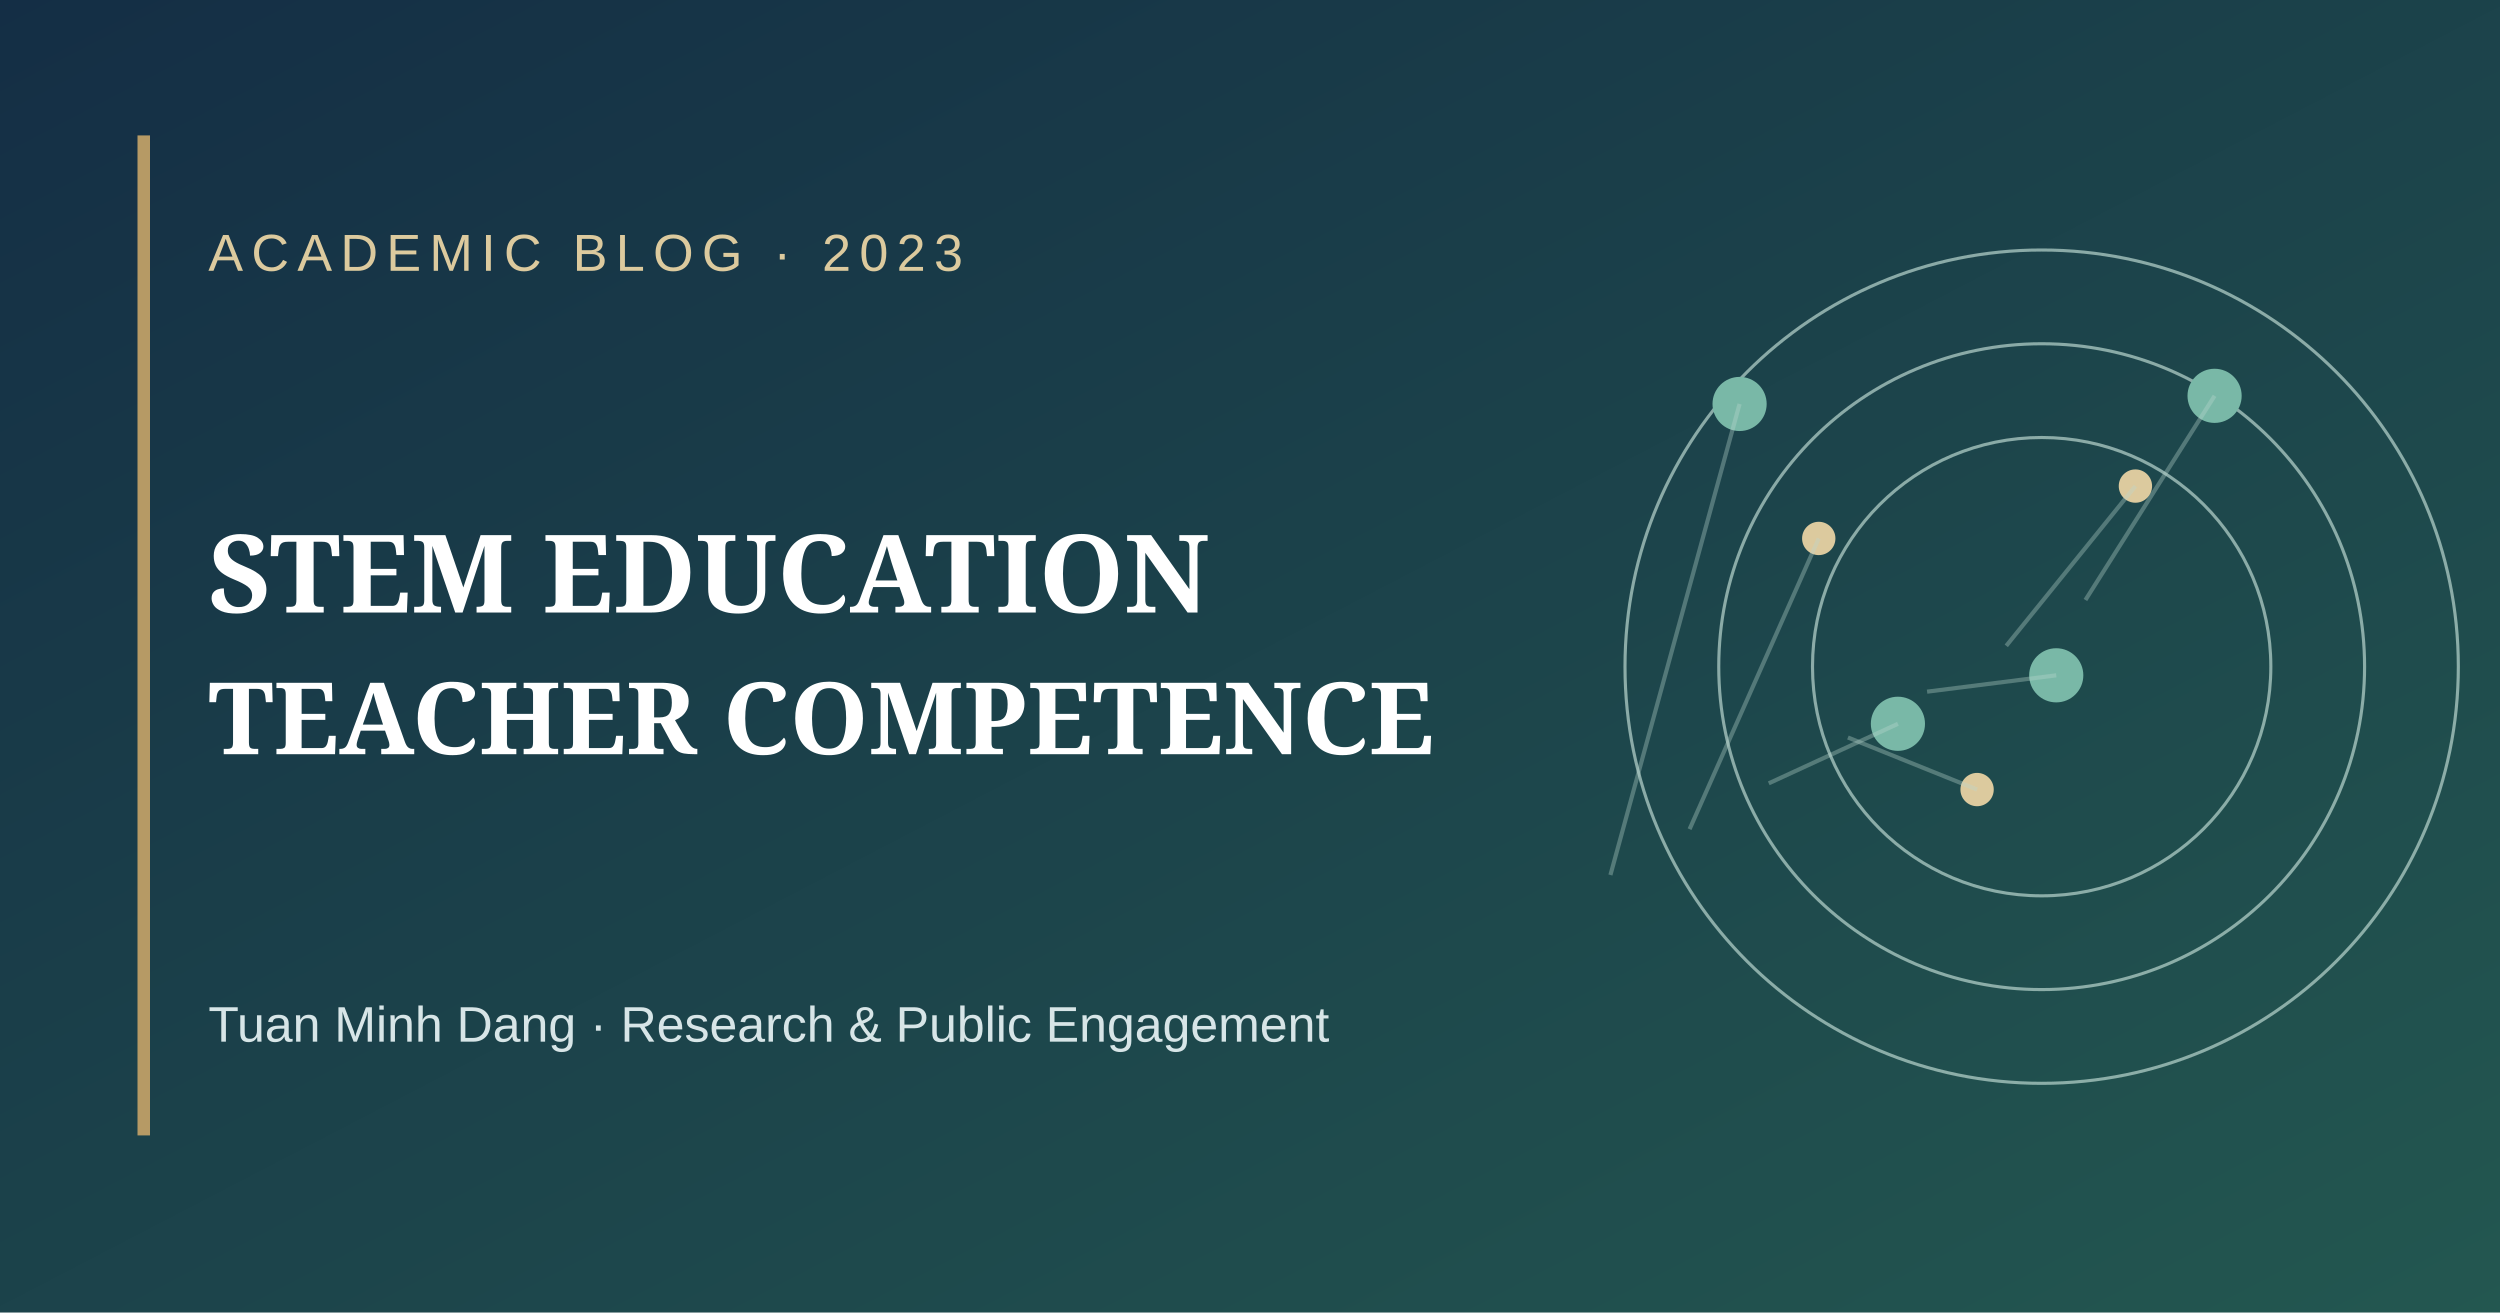
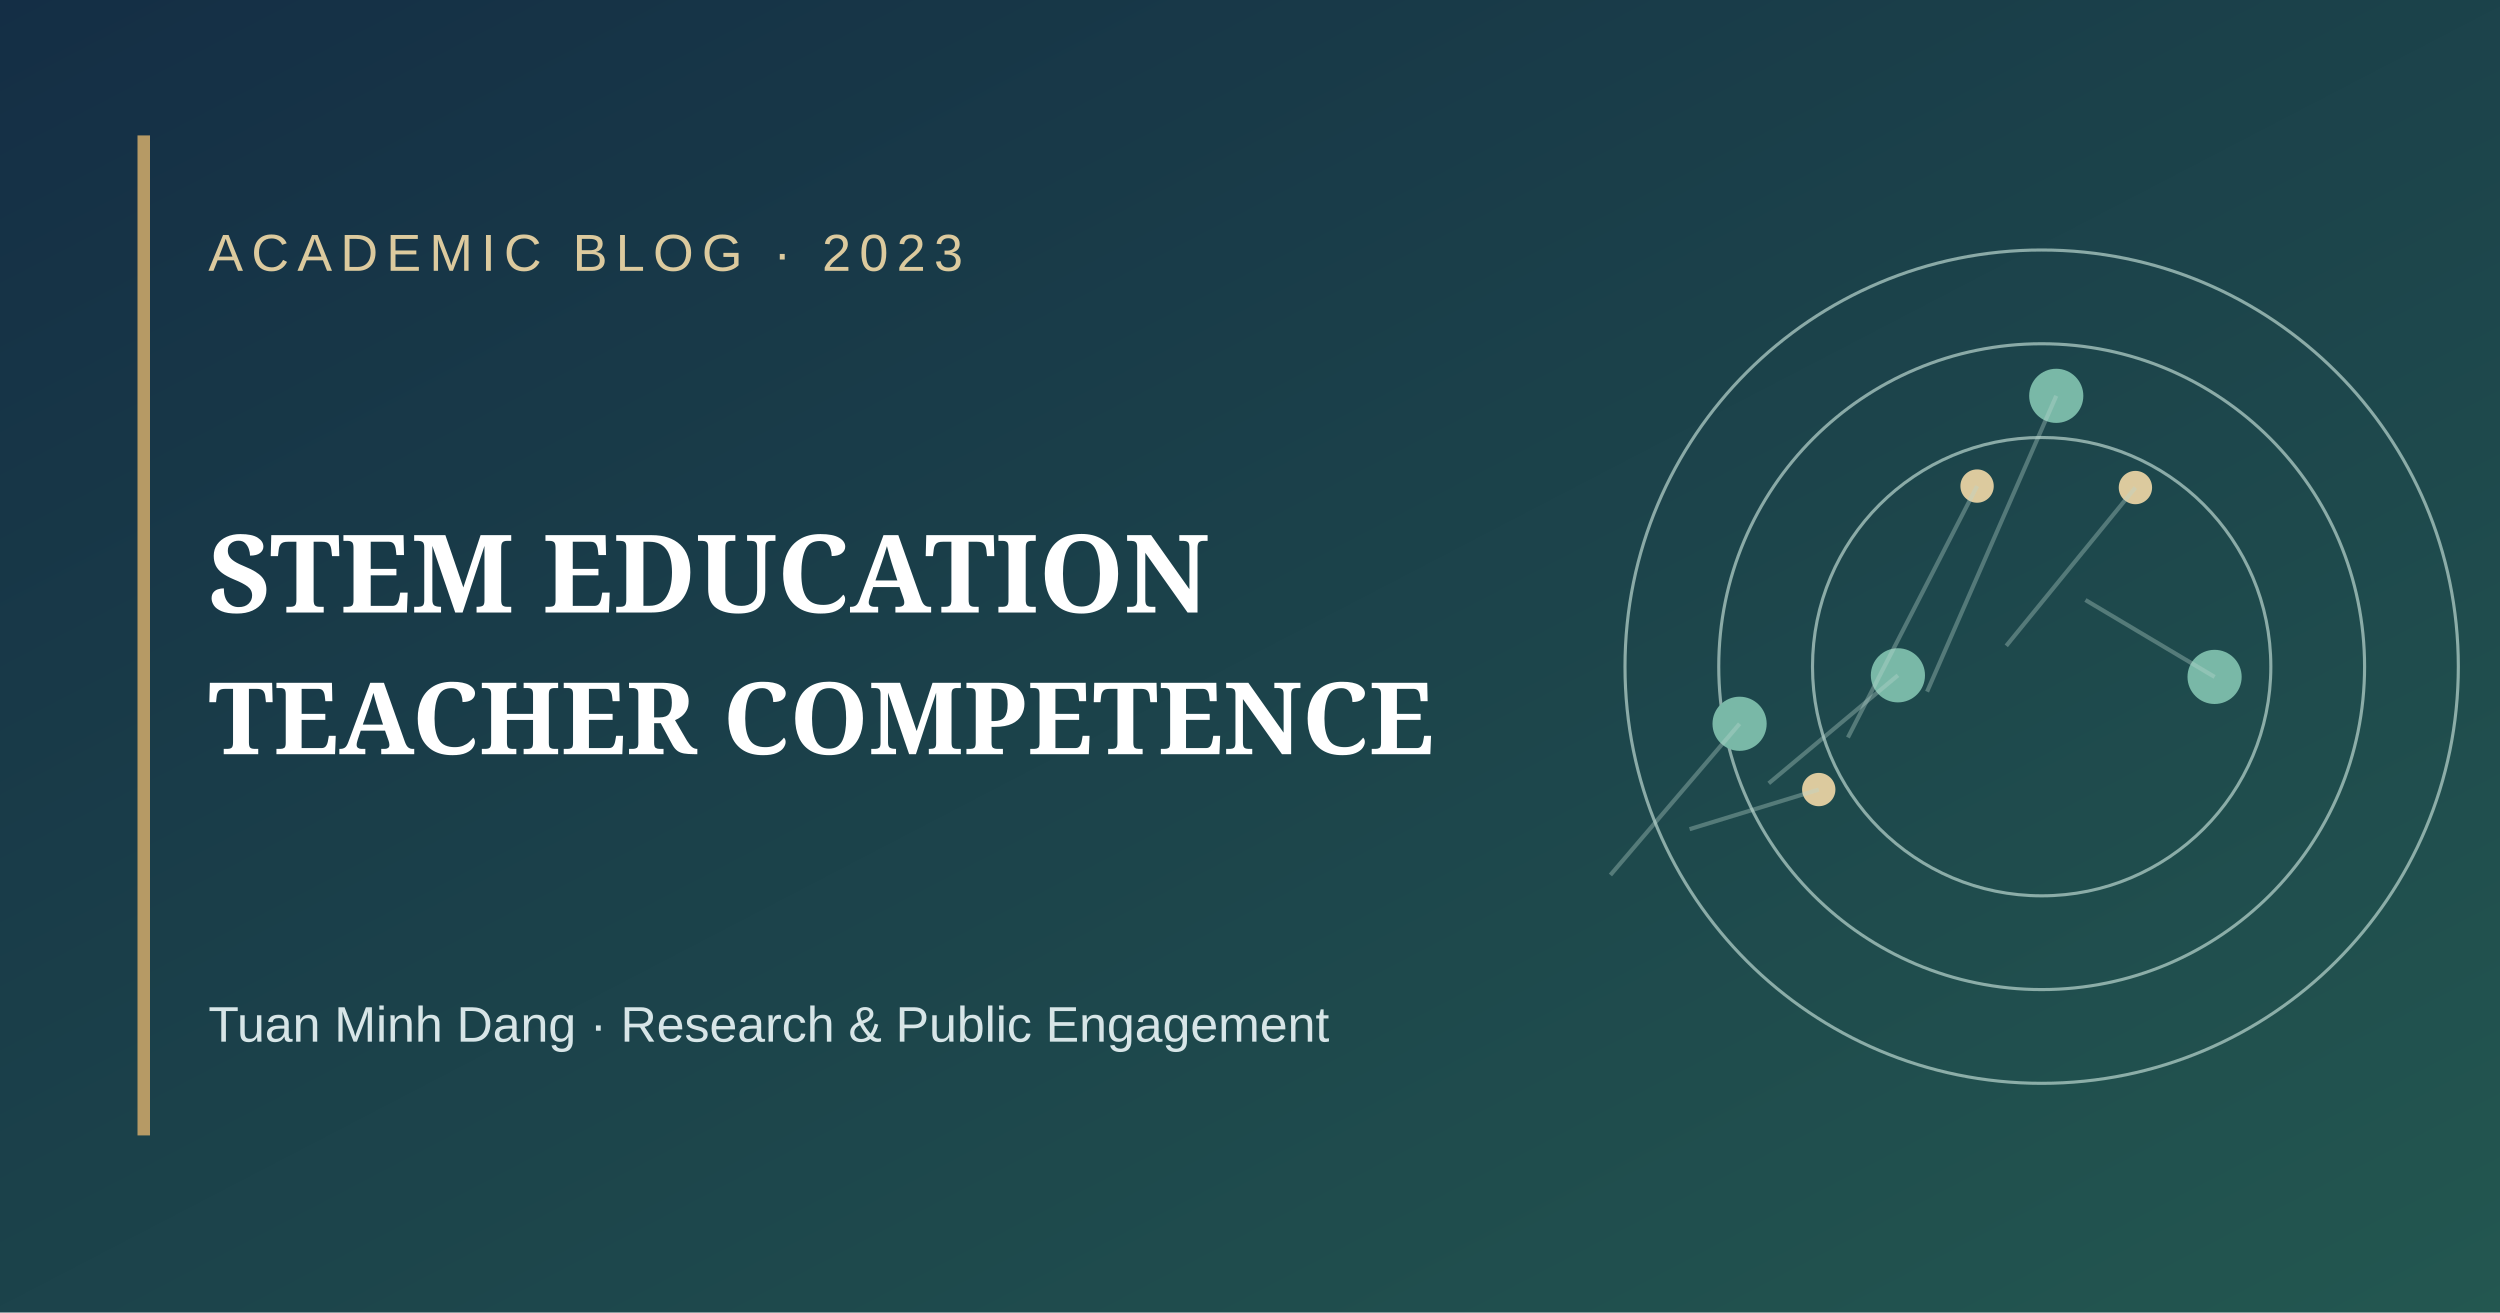
<svg xmlns="http://www.w3.org/2000/svg" width="1200" height="630" viewBox="0 0 1200 630">
  <defs>
    <linearGradient id="g" x2="1" y2="1">
      <stop stop-color="#142e45" />
      <stop offset="1" stop-color="#235750" />
    </linearGradient>
  </defs>
  <rect width="1200" height="630" fill="url(#g)" />
  <rect x="66" y="65" width="6" height="480" fill="#b69a65" />
  <g opacity=".7" fill="none" stroke="#b9d6ce" stroke-width="1.5">
    <circle cx="980" cy="320" r="155" />
    <circle cx="980" cy="320" r="200" />
    <circle cx="980" cy="320" r="110" />
  </g>
-   <circle cx="835" cy="193.902" r="13" fill="#79b8a7" />
-   <path d="M835 193.902 L773 420" stroke="#b9d6ce" stroke-opacity=".35" stroke-width="2" />
-   <circle cx="873" cy="258.456" r="8" fill="#dcca9e" />
-   <path d="M873 258.456 L811 398" stroke="#b9d6ce" stroke-opacity=".35" stroke-width="2" />
-   <circle cx="911" cy="347.414" r="13" fill="#79b8a7" />
-   <path d="M911 347.414 L849 376" stroke="#b9d6ce" stroke-opacity=".35" stroke-width="2" />
-   <circle cx="949" cy="378.989" r="8" fill="#dcca9e" />
-   <path d="M949 378.989 L887 354" stroke="#b9d6ce" stroke-opacity=".35" stroke-width="2" />
-   <circle cx="987" cy="324.151" r="13" fill="#79b8a7" />
-   <path d="M987 324.151 L925 332" stroke="#b9d6ce" stroke-opacity=".35" stroke-width="2" />
-   <circle cx="1025" cy="233.318" r="8" fill="#dcca9e" />
-   <path d="M1025 233.318 L963 310" stroke="#b9d6ce" stroke-opacity=".35" stroke-width="2" />
-   <circle cx="1063" cy="190.001" r="13" fill="#79b8a7" />
-   <path d="M1063 190.001 L1001 288" stroke="#b9d6ce" stroke-opacity=".35" stroke-width="2" />
+   <circle cx="835" cy="347.414" r="13" fill="#79b8a7" />
+   <path d="M835 347.414 L773 420" stroke="#b9d6ce" stroke-opacity=".35" stroke-width="2" />
+   <circle cx="873" cy="378.989" r="8" fill="#dcca9e" />
+   <path d="M873 378.989 L811 398" stroke="#b9d6ce" stroke-opacity=".35" stroke-width="2" />
+   <circle cx="911" cy="324.151" r="13" fill="#79b8a7" />
+   <path d="M911 324.151 L849 376" stroke="#b9d6ce" stroke-opacity=".35" stroke-width="2" />
+   <circle cx="949" cy="233.318" r="8" fill="#dcca9e" />
+   <path d="M949 233.318 L887 354" stroke="#b9d6ce" stroke-opacity=".35" stroke-width="2" />
+   <circle cx="987" cy="190.001" r="13" fill="#79b8a7" />
+   <path d="M987 190.001 L925 332" stroke="#b9d6ce" stroke-opacity=".35" stroke-width="2" />
+   <circle cx="1025" cy="234.026" r="8" fill="#dcca9e" />
+   <path d="M1025 234.026 L963 310" stroke="#b9d6ce" stroke-opacity=".35" stroke-width="2" />
+   <circle cx="1063" cy="324.916" r="13" fill="#79b8a7" />
+   <path d="M1063 324.916 L1001 288" stroke="#b9d6ce" stroke-opacity=".35" stroke-width="2" />
  <text x="100" y="130" fill="#dcca9e" font-family="Arial,sans-serif" font-size="25" letter-spacing="4">ACADEMIC BLOG · 2023</text>
  <text x="100" y="294" fill="white" font-family="Georgia,serif" font-size="52" font-weight="bold">STEM EDUCATION</text>
  <text x="100" y="362" fill="white" font-family="Georgia,serif" font-size="48" font-weight="bold">TEACHER COMPETENCE</text>
  <text x="100" y="500" fill="#d7e5e7" font-family="Arial,sans-serif" font-size="24">Tuan Minh Dang · Research &amp; Public Engagement</text>
</svg>
